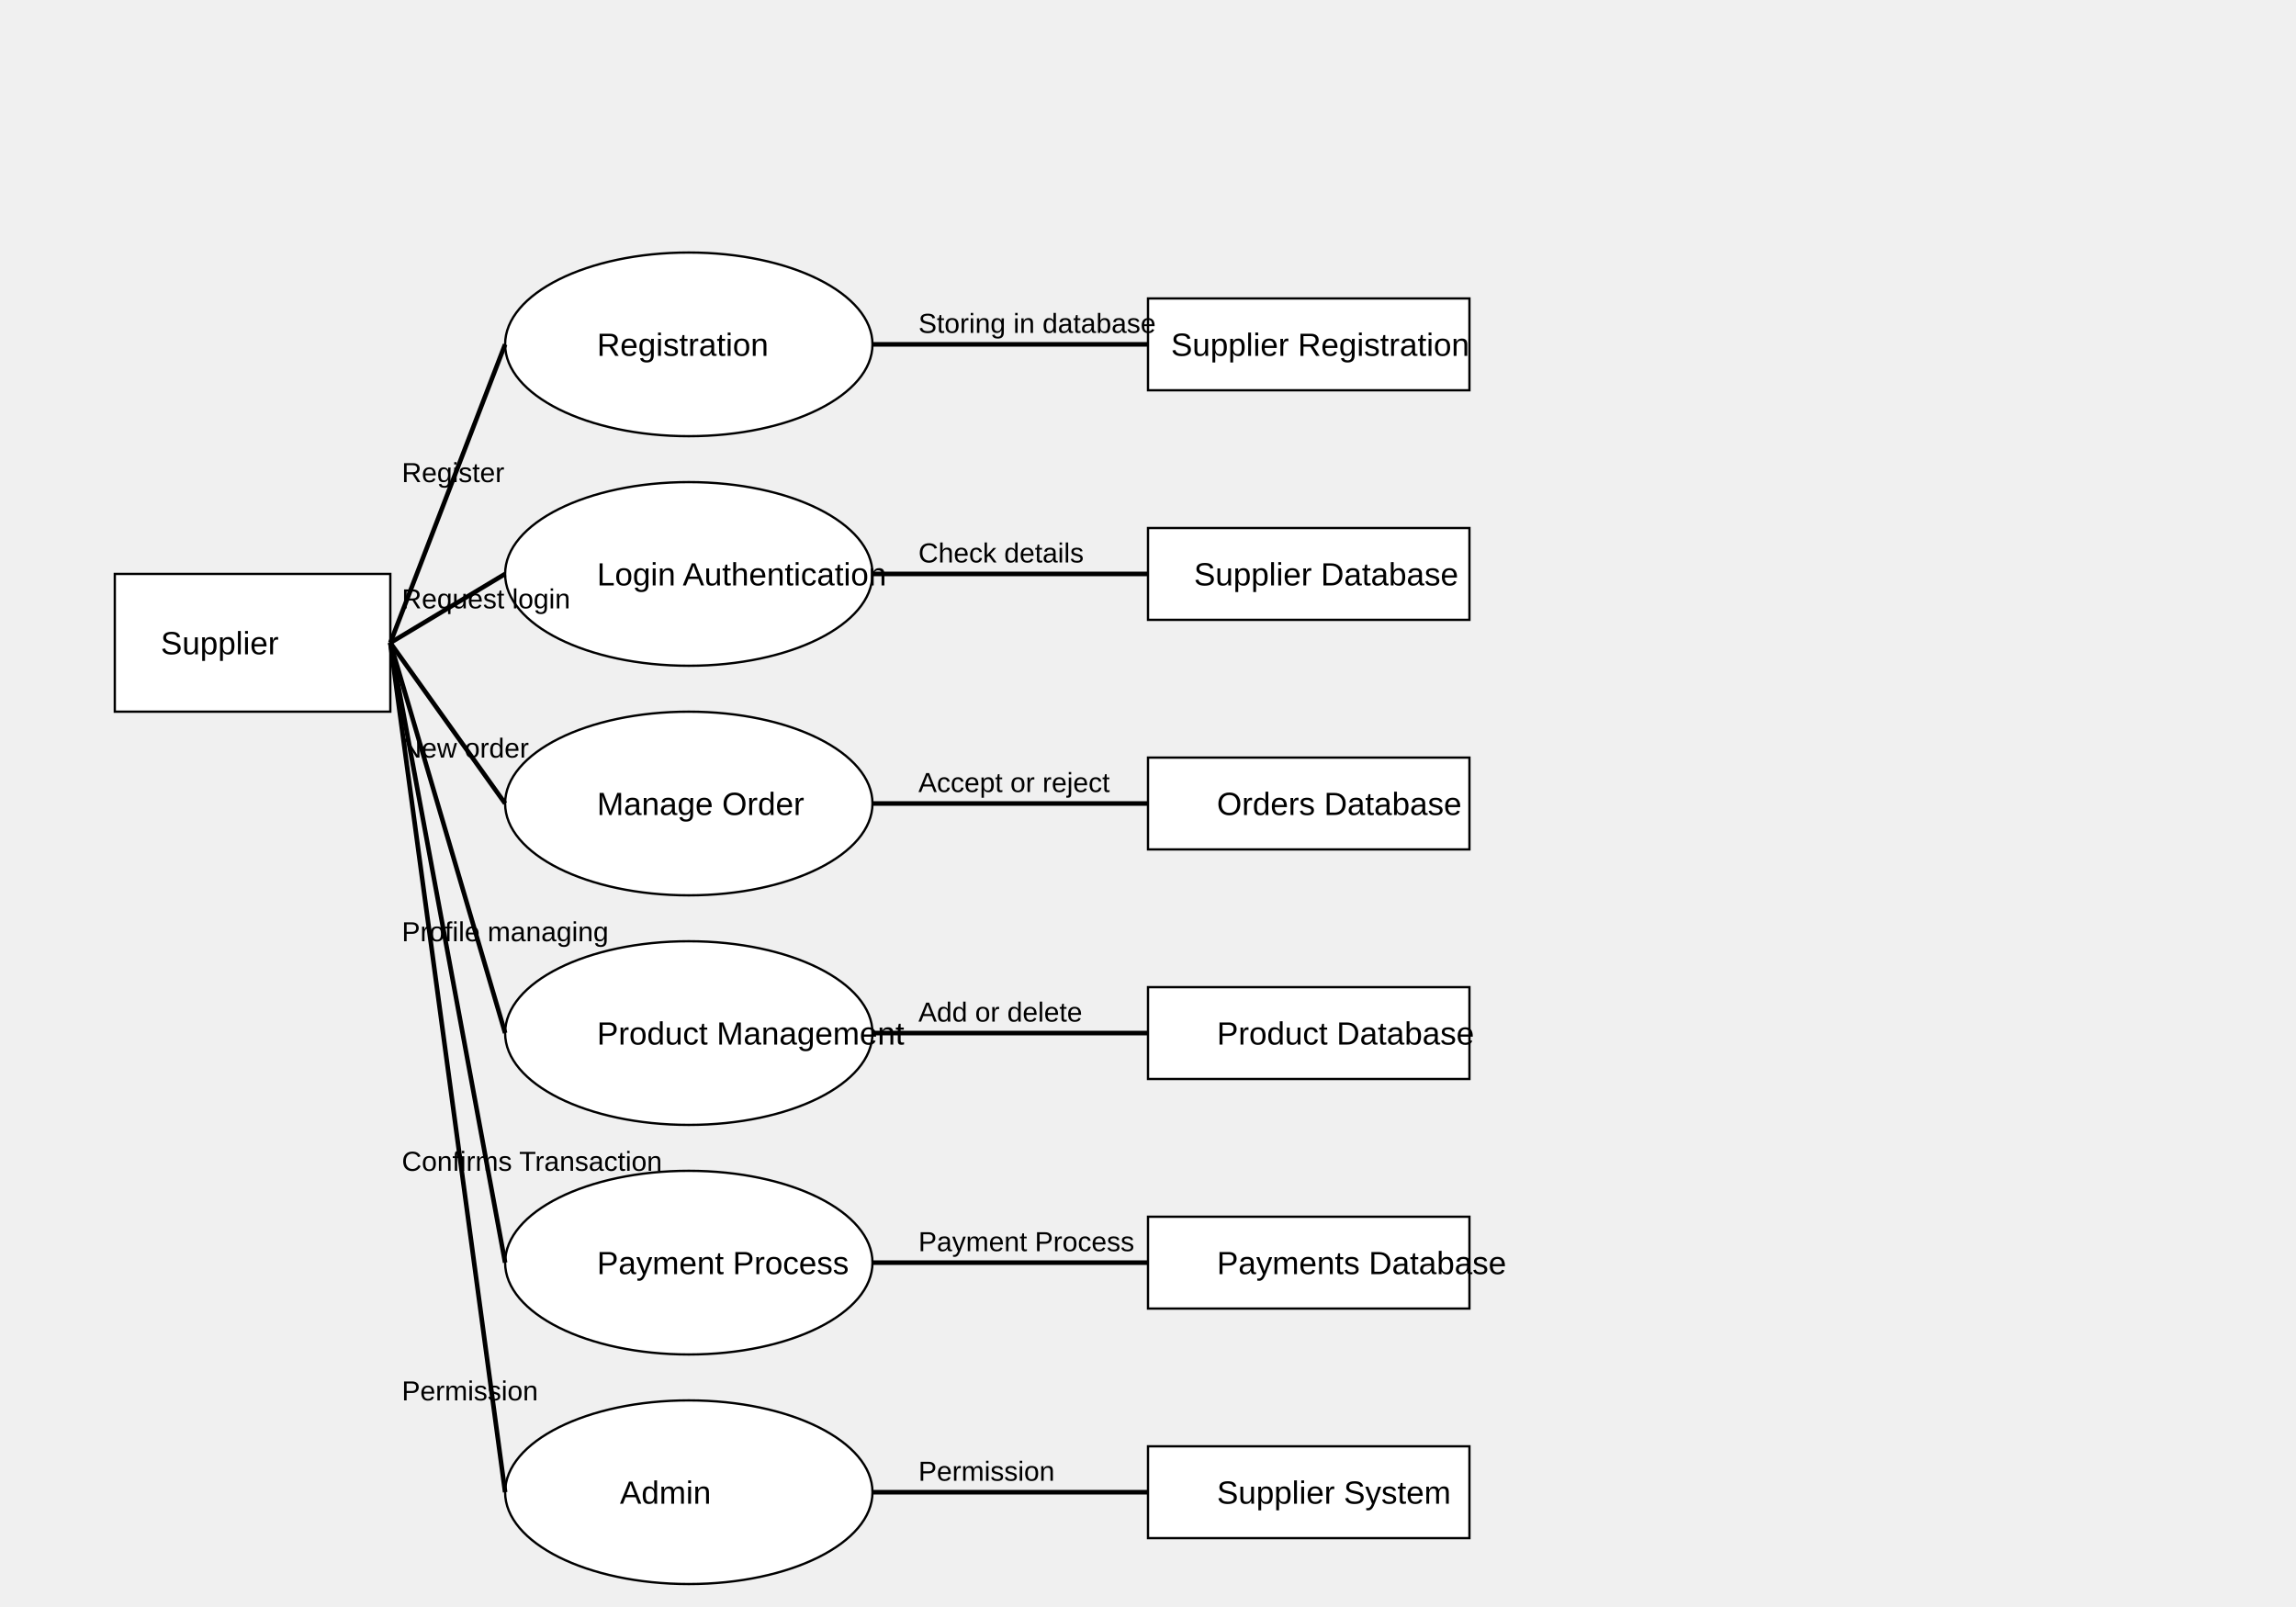
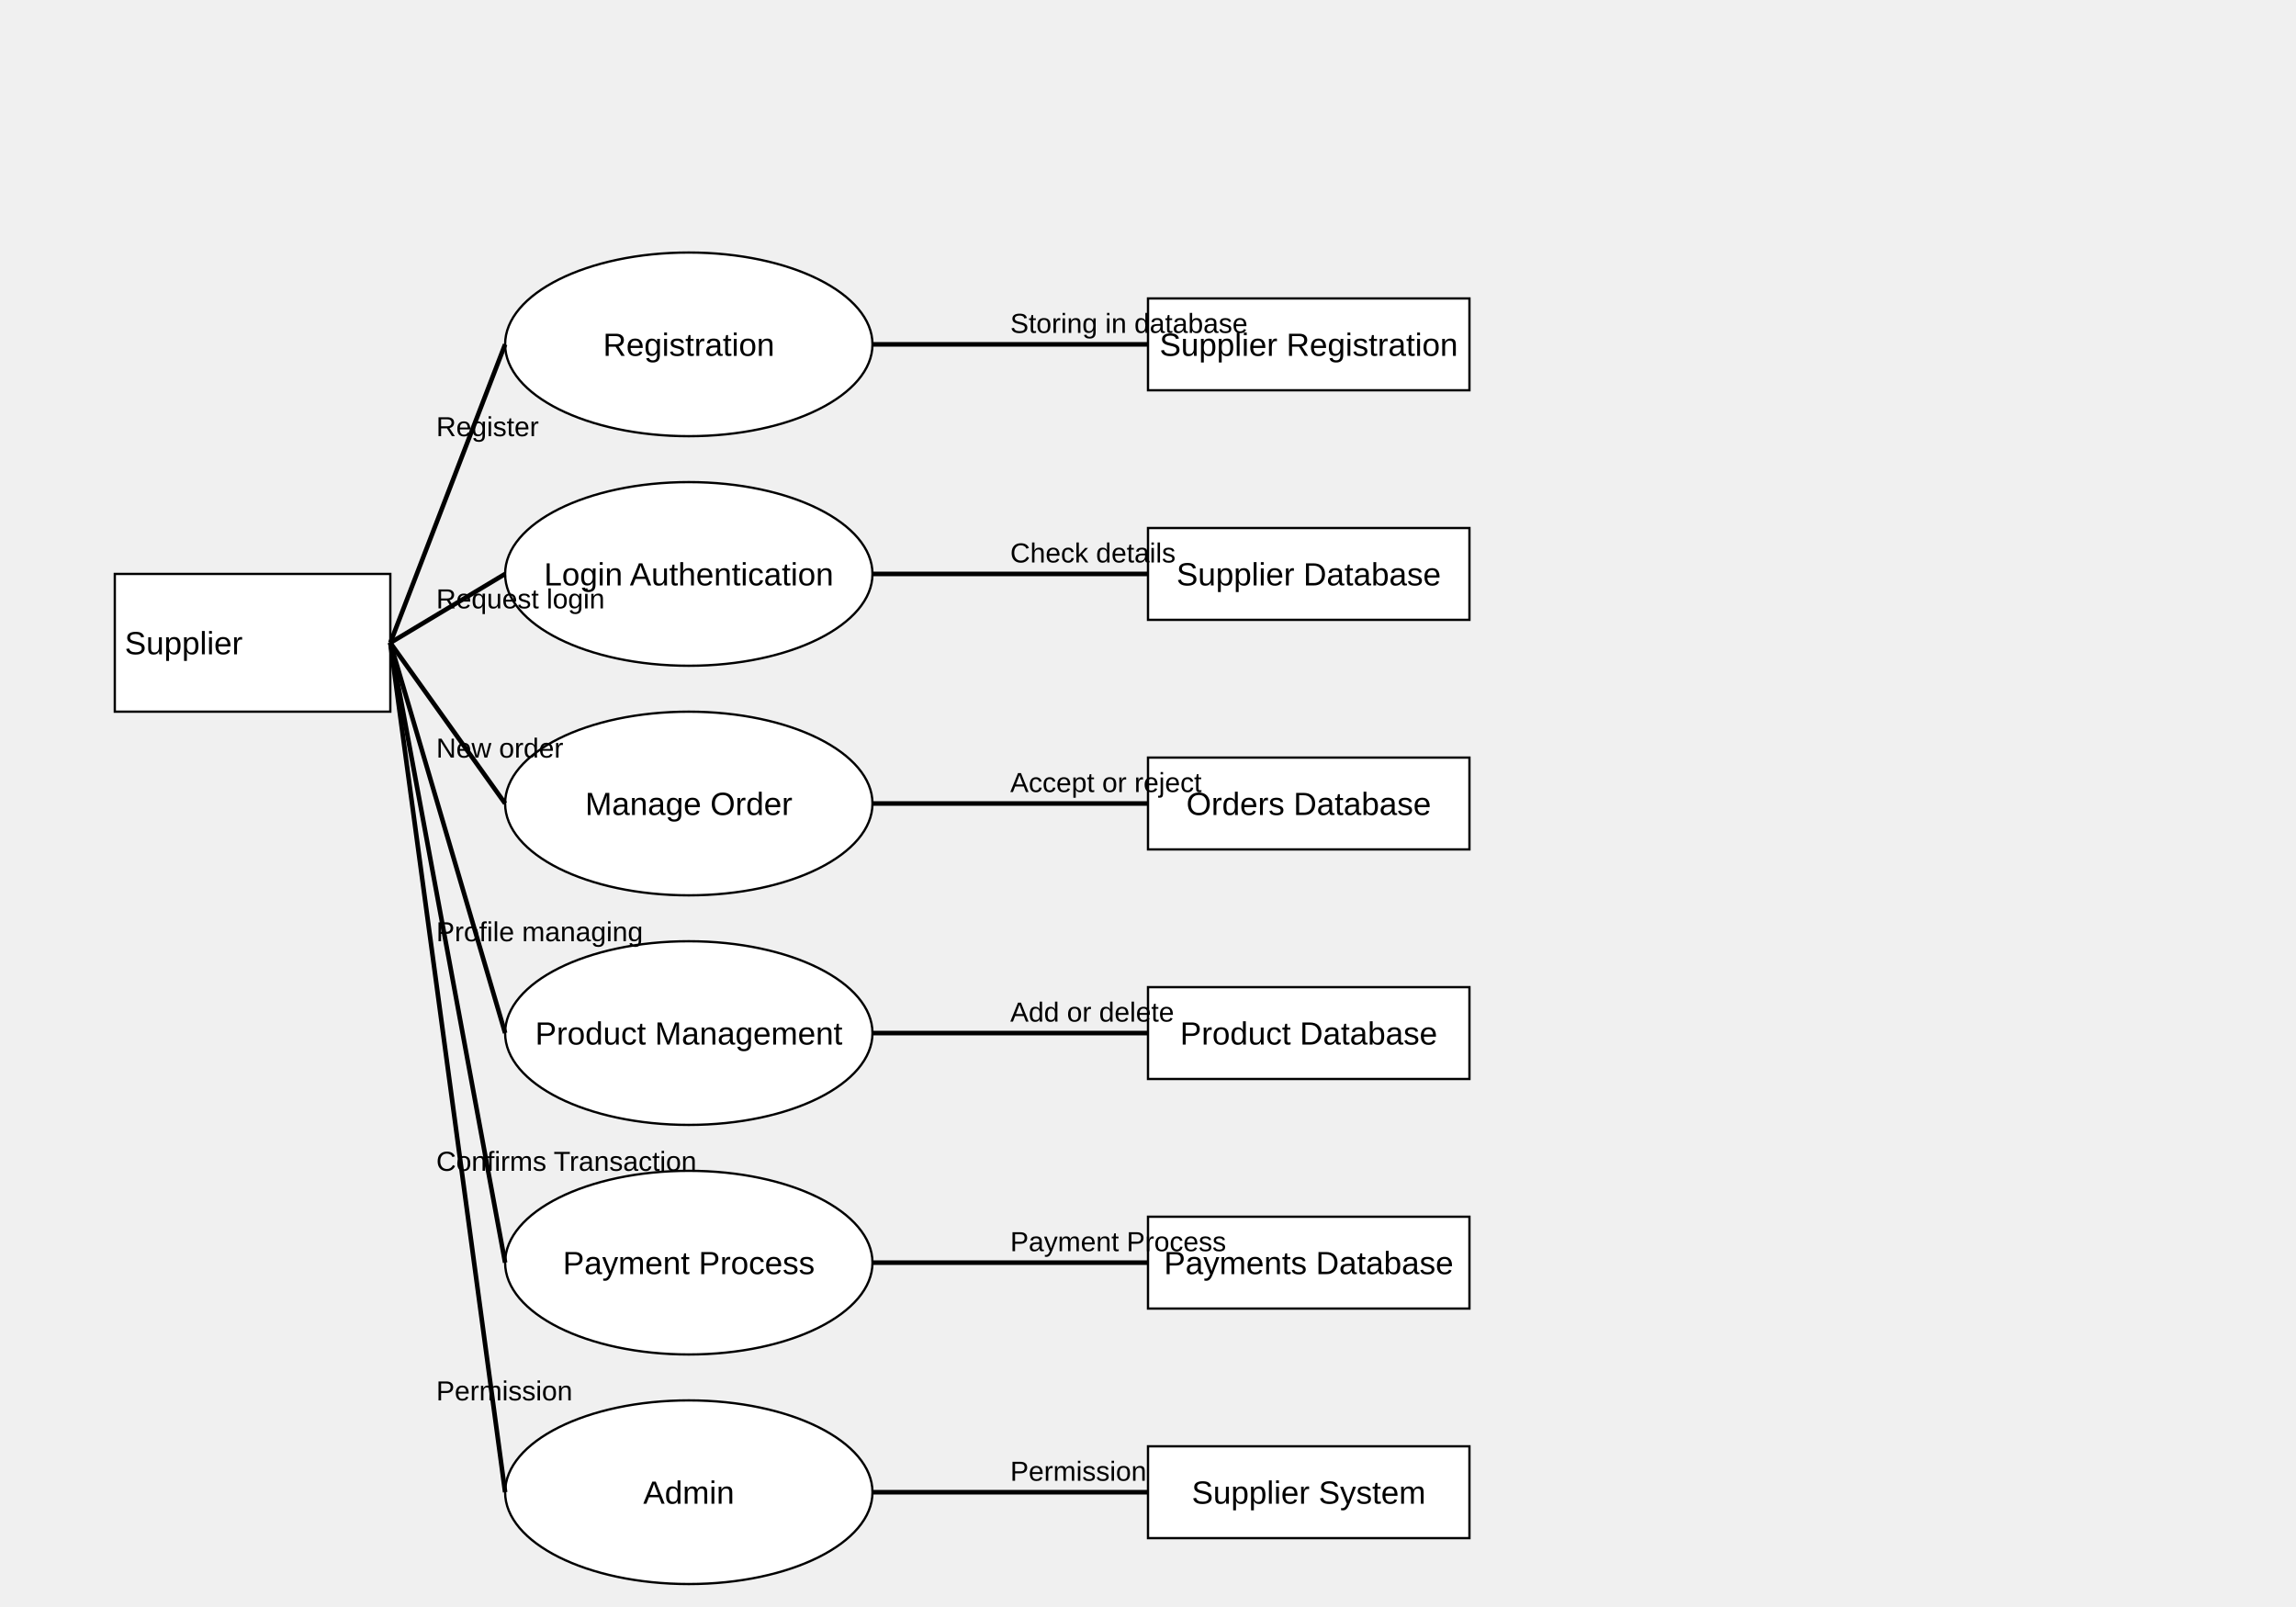
<svg xmlns="http://www.w3.org/2000/svg" width="1000" height="700">
  <rect x="50" y="250" width="120" height="60" stroke="black" fill="white" />
-   <text x="70" y="285" font-size="14" font-family="Arial">Supplier</text>
+   <text x="80" y="285" font-size="14" font-family="Arial" text-anchor="middle">Supplier</text>
  <ellipse cx="300" cy="150" rx="80" ry="40" stroke="black" fill="white" />
-   <text x="260" y="155" font-size="14" font-family="Arial">Registration</text>
+   <text x="300" y="155" font-size="14" font-family="Arial" text-anchor="middle">Registration</text>
  <ellipse cx="300" cy="250" rx="80" ry="40" stroke="black" fill="white" />
-   <text x="260" y="255" font-size="14" font-family="Arial">Login Authentication</text>
+   <text x="300" y="255" font-size="14" font-family="Arial" text-anchor="middle">Login Authentication</text>
  <ellipse cx="300" cy="350" rx="80" ry="40" stroke="black" fill="white" />
-   <text x="260" y="355" font-size="14" font-family="Arial">Manage Order</text>
+   <text x="300" y="355" font-size="14" font-family="Arial" text-anchor="middle">Manage Order</text>
  <ellipse cx="300" cy="450" rx="80" ry="40" stroke="black" fill="white" />
-   <text x="260" y="455" font-size="14" font-family="Arial">Product Management</text>
+   <text x="300" y="455" font-size="14" font-family="Arial" text-anchor="middle">Product Management</text>
  <ellipse cx="300" cy="550" rx="80" ry="40" stroke="black" fill="white" />
-   <text x="260" y="555" font-size="14" font-family="Arial">Payment Process</text>
+   <text x="300" y="555" font-size="14" font-family="Arial" text-anchor="middle">Payment Process</text>
  <ellipse cx="300" cy="650" rx="80" ry="40" stroke="black" fill="white" />
-   <text x="270" y="655" font-size="14" font-family="Arial">Admin</text>
+   <text x="300" y="655" font-size="14" font-family="Arial" text-anchor="middle">Admin</text>
  <rect x="500" y="130" width="140" height="40" stroke="black" fill="white" />
-   <text x="510" y="155" font-size="14" font-family="Arial">Supplier Registration</text>
+   <text x="570" y="155" font-size="14" font-family="Arial" text-anchor="middle">Supplier Registration</text>
  <rect x="500" y="230" width="140" height="40" stroke="black" fill="white" />
-   <text x="520" y="255" font-size="14" font-family="Arial">Supplier Database</text>
+   <text x="570" y="255" font-size="14" font-family="Arial" text-anchor="middle">Supplier Database</text>
  <rect x="500" y="330" width="140" height="40" stroke="black" fill="white" />
-   <text x="530" y="355" font-size="14" font-family="Arial">Orders Database</text>
+   <text x="570" y="355" font-size="14" font-family="Arial" text-anchor="middle">Orders Database</text>
  <rect x="500" y="430" width="140" height="40" stroke="black" fill="white" />
-   <text x="530" y="455" font-size="14" font-family="Arial">Product Database</text>
+   <text x="570" y="455" font-size="14" font-family="Arial" text-anchor="middle">Product Database</text>
  <rect x="500" y="530" width="140" height="40" stroke="black" fill="white" />
-   <text x="530" y="555" font-size="14" font-family="Arial">Payments Database</text>
+   <text x="570" y="555" font-size="14" font-family="Arial" text-anchor="middle">Payments Database</text>
  <rect x="500" y="630" width="140" height="40" stroke="black" fill="white" />
-   <text x="530" y="655" font-size="14" font-family="Arial">Supplier System</text>
+   <text x="570" y="655" font-size="14" font-family="Arial" text-anchor="middle">Supplier System</text>
  <line x1="170" y1="280" x2="220" y2="150" stroke="black" stroke-width="2" />
-   <text x="175" y="210" font-size="12" font-family="Arial">Register</text>
+   <text x="190" y="190" font-size="12" font-family="Arial">Register</text>
  <line x1="170" y1="280" x2="220" y2="250" stroke="black" stroke-width="2" />
-   <text x="175" y="265" font-size="12" font-family="Arial">Request login</text>
+   <text x="190" y="265" font-size="12" font-family="Arial">Request login</text>
  <line x1="170" y1="280" x2="220" y2="350" stroke="black" stroke-width="2" />
-   <text x="175" y="330" font-size="12" font-family="Arial">New order</text>
+   <text x="190" y="330" font-size="12" font-family="Arial">New order</text>
  <line x1="170" y1="280" x2="220" y2="450" stroke="black" stroke-width="2" />
-   <text x="175" y="410" font-size="12" font-family="Arial">Profile managing</text>
+   <text x="190" y="410" font-size="12" font-family="Arial">Profile managing</text>
  <line x1="170" y1="280" x2="220" y2="550" stroke="black" stroke-width="2" />
-   <text x="175" y="510" font-size="12" font-family="Arial">Confirms Transaction</text>
+   <text x="190" y="510" font-size="12" font-family="Arial">Confirms Transaction</text>
  <line x1="170" y1="280" x2="220" y2="650" stroke="black" stroke-width="2" />
-   <text x="175" y="610" font-size="12" font-family="Arial">Permission</text>
+   <text x="190" y="610" font-size="12" font-family="Arial">Permission</text>
  <line x1="380" y1="150" x2="500" y2="150" stroke="black" stroke-width="2" />
  <line x1="380" y1="250" x2="500" y2="250" stroke="black" stroke-width="2" />
  <line x1="380" y1="350" x2="500" y2="350" stroke="black" stroke-width="2" />
  <line x1="380" y1="450" x2="500" y2="450" stroke="black" stroke-width="2" />
  <line x1="380" y1="550" x2="500" y2="550" stroke="black" stroke-width="2" />
  <line x1="380" y1="650" x2="500" y2="650" stroke="black" stroke-width="2" />
-   <text x="400" y="145" font-size="12" font-family="Arial">Storing in database</text>
-   <text x="400" y="245" font-size="12" font-family="Arial">Check details</text>
-   <text x="400" y="345" font-size="12" font-family="Arial">Accept or reject</text>
-   <text x="400" y="445" font-size="12" font-family="Arial">Add or delete</text>
-   <text x="400" y="545" font-size="12" font-family="Arial">Payment Process</text>
-   <text x="400" y="645" font-size="12" font-family="Arial">Permission</text>
+   <text x="440" y="145" font-size="12" font-family="Arial">Storing in database</text>
+   <text x="440" y="245" font-size="12" font-family="Arial">Check details</text>
+   <text x="440" y="345" font-size="12" font-family="Arial">Accept or reject</text>
+   <text x="440" y="445" font-size="12" font-family="Arial">Add or delete</text>
+   <text x="440" y="545" font-size="12" font-family="Arial">Payment Process</text>
+   <text x="440" y="645" font-size="12" font-family="Arial">Permission</text>
</svg>
